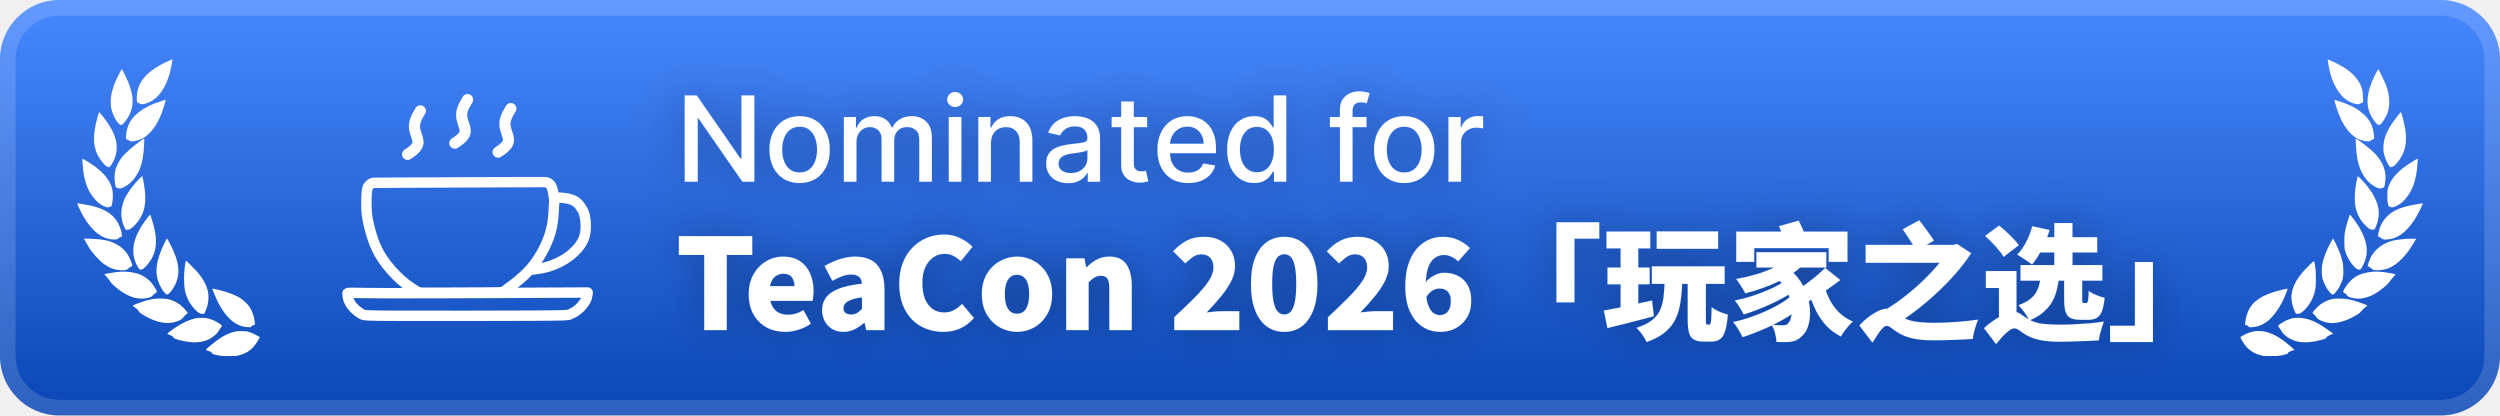
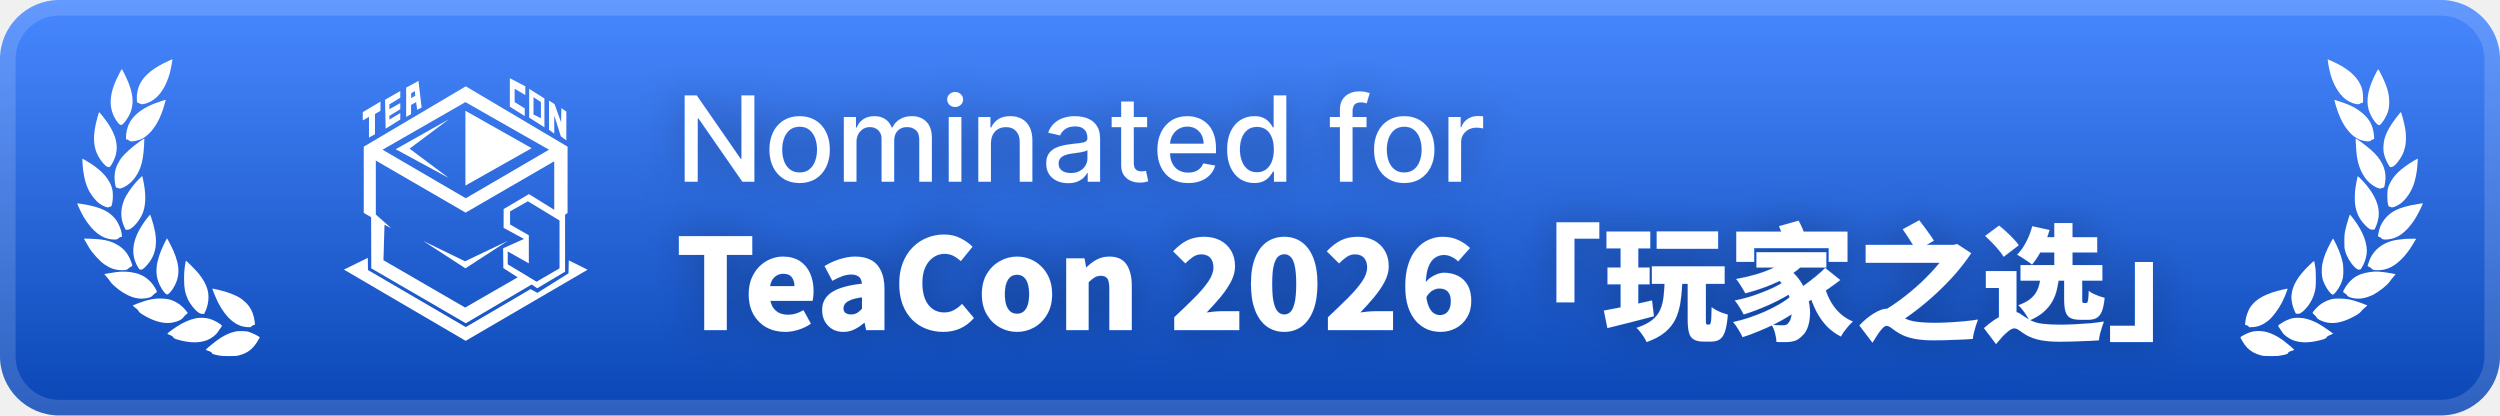
<svg xmlns="http://www.w3.org/2000/svg" width="337" height="56" viewBox="0 0 337 56" fill="none">
  <rect width="337" height="56" rx="8" fill="url(#paint0_linear_18_600)" />
  <rect x="1.05" y="1.05" width="334.9" height="53.9" rx="6.95" stroke="white" stroke-opacity="0.15" stroke-width="2.1" />
  <path d="M22.783 8.183C20.728 9.104 19.471 10.106 18.87 11.3C18.588 11.862 18.43 12.583 18.439 13.252C18.448 13.768 18.473 13.853 18.627 13.87C18.695 13.879 18.797 13.921 18.853 13.968C19.066 14.134 19.624 14.032 20.272 13.704C21.444 13.116 22.399 11.696 22.907 9.786C23.005 9.415 23.252 8.149 23.252 8.013C23.252 7.979 23.184 8.004 22.783 8.183Z" fill="white" />
  <path d="M16.137 9.799C14.73 12.438 14.551 14.348 15.561 16.053C15.809 16.471 16.099 16.812 16.244 16.846C16.401 16.888 16.619 16.722 16.913 16.326C18.226 14.578 18.196 12.805 16.802 10.008C16.614 9.629 16.444 9.317 16.427 9.317C16.41 9.317 16.278 9.535 16.137 9.799Z" fill="white" />
  <path d="M21.768 13.623C20.907 13.9 20.447 14.088 19.884 14.377C18.72 14.979 17.859 15.759 17.433 16.607C17.156 17.157 16.985 17.882 16.985 18.504V18.773L17.139 18.798C17.22 18.815 17.322 18.866 17.36 18.913C17.488 19.058 17.714 19.092 18.136 19.02C18.938 18.879 19.471 18.606 20.067 18.027C20.984 17.14 21.662 15.874 22.148 14.169C22.242 13.832 22.327 13.534 22.335 13.504C22.361 13.435 22.365 13.431 21.768 13.623Z" fill="white" />
  <path d="M13.157 15.742C12.415 18.355 12.522 20.035 13.52 21.497C13.976 22.17 14.389 22.532 14.696 22.532C14.794 22.532 14.845 22.481 15.012 22.221C15.123 22.055 15.289 21.744 15.378 21.535C16.15 19.749 15.681 17.971 13.831 15.648C13.596 15.354 13.387 15.115 13.37 15.115C13.349 15.115 13.251 15.396 13.157 15.742Z" fill="white" />
  <path d="M18.925 19.003C17.77 19.83 16.794 20.712 16.312 21.36C16.03 21.74 15.69 22.418 15.579 22.831C15.4 23.496 15.395 24.272 15.557 25.001C15.621 25.274 15.638 25.303 15.728 25.303C15.788 25.303 15.898 25.333 15.975 25.372C16.107 25.436 16.141 25.436 16.35 25.372C16.956 25.193 17.719 24.609 18.188 23.952C19.07 22.729 19.377 21.467 19.458 18.726C19.458 18.649 19.322 18.721 18.925 19.003Z" fill="white" />
  <path d="M11.12 21.966C11.192 23.351 11.452 24.558 11.887 25.495C12.232 26.237 12.884 27.068 13.426 27.456C13.954 27.836 14.607 28.062 14.705 27.904C14.717 27.878 14.786 27.861 14.854 27.861C15.007 27.861 15.037 27.81 15.135 27.35C15.25 26.817 15.238 25.87 15.114 25.41C14.803 24.255 13.895 23.168 12.399 22.157C12.079 21.944 11.149 21.382 11.115 21.382C11.102 21.382 11.102 21.646 11.12 21.966Z" fill="white" />
  <path d="M18.793 24.076C18.021 24.869 17.531 25.508 16.994 26.412C16.649 26.996 16.393 27.853 16.359 28.552C16.32 29.315 16.465 30.023 16.802 30.692L16.947 30.982L17.199 30.965C17.386 30.952 17.493 30.913 17.629 30.82C18.35 30.325 19.061 29.332 19.343 28.433C19.675 27.375 19.663 25.99 19.3 24.268C19.241 23.969 19.177 23.726 19.164 23.726C19.147 23.726 18.98 23.884 18.793 24.076Z" fill="white" />
  <path d="M10.433 27.495C10.476 27.682 11.06 28.889 11.294 29.272C12.475 31.216 13.737 32.184 15.22 32.282C15.66 32.312 15.886 32.256 15.988 32.103C16.022 32.047 16.133 31.983 16.248 31.954L16.444 31.898L16.414 31.613C16.354 30.943 15.992 30.082 15.536 29.507C14.671 28.424 13.375 27.853 10.941 27.482L10.412 27.405L10.433 27.495Z" fill="white" />
  <path d="M19.88 29.345C17.974 31.787 17.505 33.834 18.422 35.697C18.507 35.867 18.631 36.084 18.695 36.174C18.801 36.319 18.844 36.344 18.972 36.344C19.189 36.344 19.317 36.264 19.68 35.884C21.018 34.482 21.342 32.785 20.715 30.423C20.553 29.826 20.268 28.927 20.234 28.927C20.217 28.927 20.059 29.114 19.88 29.345Z" fill="white" />
  <path d="M22.169 32.772C20.976 35.198 20.788 36.899 21.547 38.455C21.922 39.23 22.361 39.755 22.583 39.695C22.715 39.661 22.996 39.371 23.226 39.034C24.288 37.449 24.322 35.961 23.35 33.744C23.141 33.267 22.544 32.124 22.506 32.124C22.497 32.124 22.348 32.418 22.169 32.772Z" fill="white" />
  <path d="M11.316 32.18C11.316 32.192 11.427 32.393 11.567 32.623C11.704 32.853 11.895 33.181 11.993 33.352C12.399 34.051 13.409 35.168 14.044 35.615C14.786 36.14 15.468 36.383 16.282 36.417C16.9 36.443 17.117 36.396 17.305 36.195C17.373 36.114 17.527 36.012 17.638 35.965C17.748 35.918 17.838 35.85 17.838 35.82C17.838 35.697 17.612 35.078 17.454 34.759C17.049 33.944 16.563 33.429 15.783 32.981C15.071 32.572 14.47 32.384 13.511 32.273C12.94 32.205 11.316 32.133 11.316 32.18Z" fill="white" />
  <path d="M25.025 35.266C24.885 35.965 24.816 36.69 24.812 37.559C24.808 38.783 24.931 39.469 25.302 40.296C25.601 40.965 26.266 41.801 26.769 42.142C26.939 42.261 27.033 42.291 27.246 42.304L27.511 42.321L27.613 42.117C28.103 41.145 28.239 39.942 27.962 39.009C27.749 38.288 27.387 37.64 26.76 36.856C26.483 36.507 25.145 35.151 25.081 35.151C25.064 35.151 25.038 35.202 25.025 35.266Z" fill="white" />
  <path d="M15.621 36.685C15.327 36.728 14.862 36.801 14.581 36.852C14.304 36.899 14.069 36.941 14.057 36.941C14.048 36.941 14.197 37.12 14.389 37.338C14.581 37.555 14.79 37.828 14.854 37.947C14.926 38.08 15.127 38.297 15.391 38.531C17.041 39.994 18.571 40.518 20.033 40.13C20.345 40.049 20.396 40.019 20.609 39.802C20.737 39.67 20.916 39.525 21.005 39.478C21.201 39.376 21.197 39.333 20.946 38.885C20.336 37.807 19.424 37.095 18.307 36.822C17.378 36.592 16.559 36.553 15.621 36.685Z" fill="white" />
  <path d="M28.623 38.919C28.623 39.022 29.203 40.407 29.412 40.808C30.503 42.905 31.842 44.022 33.338 44.095L33.769 44.112L33.901 43.984C33.978 43.911 34.105 43.839 34.186 43.822C34.267 43.809 34.348 43.779 34.357 43.758C34.37 43.741 34.357 43.545 34.331 43.327C34.242 42.581 33.969 41.844 33.594 41.315C33.359 40.983 32.818 40.467 32.46 40.232C31.765 39.772 30.712 39.367 29.433 39.069C28.709 38.902 28.623 38.885 28.623 38.919Z" fill="white" />
  <path d="M20.963 40.266C20.451 40.322 19.978 40.424 19.394 40.612C18.742 40.821 17.906 41.145 17.893 41.191C17.889 41.209 18.051 41.349 18.252 41.498C18.477 41.669 18.639 41.827 18.669 41.903C18.742 42.078 18.857 42.176 19.27 42.432C20.507 43.195 21.739 43.587 22.762 43.536C23.567 43.493 24.467 43.161 24.68 42.824C24.735 42.739 24.897 42.56 25.047 42.428L25.315 42.193L25.136 41.959C24.531 41.157 23.665 40.569 22.779 40.352C22.361 40.249 21.496 40.211 20.963 40.266Z" fill="white" />
  <path d="M26.385 42.905C25.524 43.089 24.659 43.472 23.75 44.078C22.77 44.734 22.408 45.041 22.617 45.041C22.642 45.041 22.8 45.105 22.975 45.186C23.201 45.288 23.303 45.365 23.341 45.45C23.422 45.616 23.614 45.702 24.296 45.876C25.754 46.243 26.884 46.234 27.903 45.855C28.431 45.655 29.079 45.177 29.331 44.798C29.42 44.666 29.595 44.414 29.719 44.235C29.987 43.864 30 43.907 29.497 43.57C29.096 43.302 28.678 43.11 28.218 42.969C27.698 42.816 26.948 42.79 26.385 42.905Z" fill="white" />
  <path d="M31.628 44.717C31.023 44.862 30.567 45.054 29.842 45.476C29.271 45.808 27.677 47.096 27.749 47.168C27.766 47.181 27.945 47.249 28.146 47.322C28.457 47.428 28.521 47.467 28.529 47.547C28.551 47.693 28.798 47.786 29.433 47.906C29.885 47.987 30.107 48.004 30.904 47.999C31.786 47.999 31.867 47.991 32.268 47.884C33.372 47.586 34.046 47.074 34.676 46.064C34.864 45.761 35.017 45.497 35.017 45.48C35.017 45.386 34.118 44.93 33.611 44.764C33.304 44.661 33.159 44.645 32.652 44.632C32.136 44.619 31.995 44.627 31.628 44.717Z" fill="white" />
-   <path d="M54.944 20.808C55.216 20.629 55.488 20.45 55.713 20.256C55.939 20.061 56.118 19.851 56.224 19.647C56.329 19.444 56.361 19.247 56.343 19.036C56.324 18.825 56.256 18.599 56.163 18.324C56.07 18.048 55.953 17.724 55.901 17.421C55.849 17.118 55.864 16.838 55.9 16.63C55.935 16.422 55.992 16.286 56.042 16.154C56.092 16.021 56.133 15.892 56.236 15.69C56.339 15.489 56.502 15.216 56.665 14.943" stroke="white" stroke-width="1.5" stroke-linecap="round" />
-   <path d="M67.14 20.506C67.412 20.327 67.684 20.148 67.909 19.953C68.135 19.759 68.314 19.548 68.419 19.345C68.525 19.142 68.557 18.945 68.538 18.734C68.52 18.523 68.451 18.297 68.359 18.021C68.266 17.746 68.148 17.421 68.097 17.119C68.045 16.816 68.06 16.535 68.095 16.328C68.131 16.119 68.188 15.984 68.238 15.852C68.287 15.719 68.329 15.59 68.432 15.388C68.534 15.187 68.698 14.914 68.861 14.64" stroke="white" stroke-width="1.5" stroke-linecap="round" />
-   <path d="M61.307 19.294C61.579 19.115 61.85 18.936 62.076 18.741C62.301 18.547 62.481 18.336 62.586 18.133C62.692 17.93 62.723 17.733 62.705 17.522C62.687 17.311 62.618 17.085 62.525 16.809C62.432 16.534 62.315 16.209 62.264 15.906C62.212 15.604 62.226 15.323 62.262 15.115C62.298 14.907 62.355 14.772 62.404 14.639C62.454 14.507 62.496 14.377 62.599 14.176C62.701 13.975 62.864 13.701 63.028 13.428" stroke="white" stroke-width="1.5" stroke-linecap="round" />
-   <path d="M78.891 39.432C78.565 39.434 57.682 39.544 52.279 39.523C46.877 39.502 46.839 39.402 46.839 39.554C46.839 39.706 46.877 40.11 47.026 40.497C47.175 40.884 47.435 41.255 47.77 41.585C48.104 41.915 48.498 42.195 48.791 42.356C49.084 42.517 49.268 42.555 53.849 42.57C58.431 42.584 67.409 42.574 71.941 42.55C76.474 42.527 76.561 42.489 76.815 42.375C77.07 42.261 77.493 42.071 77.894 41.743C78.295 41.416 78.675 40.95 78.886 40.594C79.098 40.238 79.128 40.063 79.163 39.836C79.198 39.609 79.206 39.535 79.217 39.431C79.217 39.431 79.217 39.431 78.891 39.432Z" stroke="white" stroke-width="1.4" stroke-linecap="round" stroke-linejoin="round" />
-   <path d="M74.69 26.733C74.603 26.12 74.516 25.507 74.338 25.141C74.16 24.774 73.891 24.656 73.71 24.596C73.528 24.537 73.434 24.536 69.588 24.553C65.742 24.569 58.145 24.603 54.317 24.62C50.489 24.637 50.43 24.639 50.359 24.645C50.288 24.652 50.205 24.663 50.088 24.725C49.971 24.786 49.821 24.897 49.697 25.063C49.574 25.229 49.48 25.443 49.432 25.978C49.384 26.513 49.382 27.365 49.398 27.987C49.413 28.609 49.447 29 49.575 29.651C49.702 30.302 49.924 31.211 50.228 32.121C50.533 33.031 50.921 33.941 51.575 34.914C52.23 35.888 53.152 36.926 54.012 37.696C54.873 38.466 55.672 38.968 56.087 39.219C56.502 39.47 56.534 39.47 58.402 39.464C60.27 39.458 63.974 39.447 65.841 39.435C67.709 39.423 67.741 39.411 68.142 39.125C68.543 38.84 69.314 38.281 70.044 37.665C70.774 37.049 71.462 36.377 72.091 35.53C72.72 34.684 73.29 33.663 73.702 32.706C74.115 31.749 74.366 30.871 74.504 29.89C74.642 28.909 74.666 27.817 74.702 27.251C74.738 26.685 74.785 26.637 75.042 26.627C75.3 26.616 75.766 26.643 76.229 26.715C76.692 26.788 77.151 26.907 77.499 27.116C77.847 27.326 78.085 27.627 78.282 27.909C78.48 28.191 78.638 28.454 78.753 28.843C78.868 29.233 78.941 29.747 78.957 30.259C78.974 30.771 78.935 31.28 78.823 31.733C78.711 32.186 78.527 32.583 78.239 32.995C77.95 33.406 77.559 33.831 77.123 34.208C76.686 34.586 76.205 34.916 75.637 35.221C75.07 35.526 74.415 35.806 73.713 35.996C73.011 36.186 72.261 36.287 71.511 36.387" stroke="white" stroke-width="1.4" stroke-linecap="round" />
+   <path d="M68.727 10.542V14.381L70.733 15.645V14.603L69.374 13.766V11.964L70.813 12.817V11.637L68.727 10.542Z" fill="white" />
+   <path d="M71.333 11.98V15.852L73.388 17.163V13.275L71.333 11.98ZM72.915 15.93L71.919 15.441V13.094L72.915 13.766V15.93Z" fill="white" />
+   <path d="M74.003 13.559V17.494L74.714 18.016V15.567L75.6 18.38L76.343 18.917V15.045L75.678 14.572L75.632 16.467L74.747 14.034L74.003 13.559Z" fill="white" />
+   <path d="M48.902 15.114L51.288 13.692V14.934L50.546 15.367V18.1L49.739 18.542V15.745L48.902 16.236V15.114Z" fill="white" />
+   <path d="M51.905 13.439L53.958 12.27V13.17L52.489 14.07V14.719L53.958 13.897V14.719L52.489 15.619V16.117L53.958 15.241V16.117L51.983 17.342L51.905 13.439Z" fill="white" />
+   <path d="M56.408 10.911L54.749 11.811V15.761L55.413 15.381V14.148L56.093 13.764L56.235 14.805L56.835 14.497L56.408 10.909V10.911ZM55.428 13.233V12.569L55.917 12.269L55.98 12.9L55.427 13.231L55.428 13.233Z" fill="white" />
+   <path d="M57.035 32.473L62.738 36.17L68.442 32.473L62.686 35.223L57.035 32.473Z" fill="white" />
+   <path d="M53.336 20.117L60.51 24.005L55.211 20.039L60.51 16.072L53.336 20.117Z" fill="white" />
+   <path d="M62.738 14.934V25.016L71.666 19.975L62.738 14.934Z" fill="white" />
+   <path d="M62.786 11.637L49.035 19.769V28.702L50.027 29.273L50.047 36.17L62.788 43.575L71.668 38.35L72.421 38.856L76.171 36.623V28.955L76.508 28.702V19.769L62.786 11.637ZM62.738 13.766L74.003 20.181L62.785 26.723L51.566 20.181L62.736 13.766H62.738ZM62.702 41.459L51.689 35.077L51.831 30.305L52.716 30.747L50.661 28.914V21.645L62.764 28.661L74.71 21.741V28.283L71.297 26.166L67.891 28.181L67.885 30.716L70.628 32.209L67.821 33.464L67.85 36.139L69.78 37.383L62.702 41.459ZM75.427 36.17L72.33 37.972L68.442 35.633V33.895L71.286 35.506V31.714L68.758 30.261V28.491L71.16 27.131L75.425 29.722V36.169L75.427 36.17Z" fill="white" />
+   <path d="M49.582 34.759L46.358 36.339L62.771 45.945L79.202 36.361L76.674 35.097L76.632 36.845L72.439 39.478L71.513 38.973L62.786 44.092L49.603 36.403L49.582 34.759Z" fill="white" />
  <g filter="url(#filter0_d_18_600)">
    <path d="M101.688 12.864V24.5H100.074L94.16 15.966H94.052V24.5H92.296V12.864H93.921L99.841 21.409H99.949V12.864H101.688ZM107.789 24.676C106.971 24.676 106.257 24.489 105.647 24.114C105.037 23.739 104.564 23.214 104.226 22.54C103.889 21.866 103.721 21.078 103.721 20.176C103.721 19.271 103.889 18.479 104.226 17.801C104.564 17.123 105.037 16.597 105.647 16.222C106.257 15.847 106.971 15.659 107.789 15.659C108.607 15.659 109.321 15.847 109.931 16.222C110.541 16.597 111.014 17.123 111.351 17.801C111.689 18.479 111.857 19.271 111.857 20.176C111.857 21.078 111.689 21.866 111.351 22.54C111.014 23.214 110.541 23.739 109.931 24.114C109.321 24.489 108.607 24.676 107.789 24.676ZM107.795 23.25C108.325 23.25 108.764 23.11 109.113 22.829C109.461 22.549 109.719 22.176 109.885 21.71C110.056 21.244 110.141 20.731 110.141 20.171C110.141 19.614 110.056 19.102 109.885 18.636C109.719 18.167 109.461 17.79 109.113 17.506C108.764 17.222 108.325 17.079 107.795 17.079C107.26 17.079 106.817 17.222 106.465 17.506C106.117 17.79 105.857 18.167 105.687 18.636C105.52 19.102 105.437 19.614 105.437 20.171C105.437 20.731 105.52 21.244 105.687 21.71C105.857 22.176 106.117 22.549 106.465 22.829C106.817 23.11 107.26 23.25 107.795 23.25ZM113.753 24.5V15.773H115.384V17.193H115.492C115.674 16.712 115.971 16.337 116.384 16.068C116.797 15.796 117.291 15.659 117.867 15.659C118.45 15.659 118.939 15.796 119.333 16.068C119.731 16.341 120.024 16.716 120.214 17.193H120.305C120.513 16.727 120.844 16.356 121.299 16.079C121.753 15.799 122.295 15.659 122.924 15.659C123.715 15.659 124.361 15.907 124.861 16.403C125.365 16.9 125.617 17.648 125.617 18.648V24.5H123.918V18.807C123.918 18.216 123.757 17.788 123.435 17.523C123.113 17.258 122.729 17.125 122.282 17.125C121.729 17.125 121.299 17.296 120.992 17.636C120.685 17.974 120.532 18.407 120.532 18.938V24.5H118.839V18.699C118.839 18.225 118.691 17.845 118.395 17.557C118.1 17.269 117.715 17.125 117.242 17.125C116.92 17.125 116.623 17.21 116.35 17.381C116.081 17.547 115.863 17.78 115.697 18.079C115.534 18.379 115.452 18.725 115.452 19.119V24.5H113.753ZM127.894 24.5V15.773H129.593V24.5H127.894ZM128.752 14.426C128.456 14.426 128.203 14.328 127.991 14.131C127.782 13.93 127.678 13.691 127.678 13.415C127.678 13.134 127.782 12.896 127.991 12.699C128.203 12.498 128.456 12.398 128.752 12.398C129.047 12.398 129.299 12.498 129.508 12.699C129.72 12.896 129.826 13.134 129.826 13.415C129.826 13.691 129.72 13.93 129.508 14.131C129.299 14.328 129.047 14.426 128.752 14.426ZM133.577 19.318V24.5H131.878V15.773H133.509V17.193H133.617C133.818 16.731 134.132 16.36 134.56 16.079C134.992 15.799 135.536 15.659 136.191 15.659C136.786 15.659 137.306 15.784 137.753 16.034C138.2 16.28 138.547 16.648 138.793 17.136C139.039 17.625 139.162 18.229 139.162 18.949V24.5H137.464V19.153C137.464 18.521 137.299 18.026 136.969 17.671C136.64 17.311 136.187 17.131 135.611 17.131C135.217 17.131 134.867 17.216 134.56 17.386C134.257 17.557 134.017 17.807 133.839 18.136C133.664 18.462 133.577 18.856 133.577 19.318ZM143.981 24.693C143.428 24.693 142.928 24.591 142.481 24.386C142.034 24.178 141.679 23.877 141.418 23.483C141.161 23.089 141.032 22.606 141.032 22.034C141.032 21.542 141.126 21.136 141.316 20.818C141.505 20.5 141.761 20.248 142.083 20.062C142.405 19.877 142.765 19.737 143.162 19.642C143.56 19.547 143.965 19.475 144.378 19.426C144.901 19.366 145.325 19.316 145.651 19.278C145.977 19.237 146.214 19.171 146.361 19.079C146.509 18.989 146.583 18.841 146.583 18.636V18.597C146.583 18.1 146.443 17.716 146.162 17.443C145.886 17.171 145.473 17.034 144.924 17.034C144.352 17.034 143.901 17.161 143.572 17.415C143.246 17.665 143.02 17.943 142.895 18.25L141.299 17.886C141.488 17.356 141.765 16.928 142.128 16.602C142.496 16.273 142.918 16.034 143.395 15.886C143.873 15.735 144.375 15.659 144.901 15.659C145.25 15.659 145.619 15.701 146.009 15.784C146.403 15.864 146.77 16.011 147.111 16.227C147.456 16.443 147.738 16.752 147.958 17.153C148.178 17.551 148.287 18.068 148.287 18.704V24.5H146.628V23.307H146.56C146.45 23.526 146.286 23.742 146.066 23.954C145.846 24.167 145.564 24.343 145.219 24.483C144.875 24.623 144.462 24.693 143.981 24.693ZM144.35 23.329C144.82 23.329 145.221 23.237 145.554 23.051C145.892 22.866 146.147 22.623 146.322 22.324C146.5 22.021 146.589 21.697 146.589 21.352V20.227C146.528 20.288 146.411 20.345 146.236 20.398C146.066 20.447 145.871 20.491 145.651 20.528C145.431 20.562 145.217 20.595 145.009 20.625C144.801 20.651 144.626 20.674 144.486 20.693C144.157 20.735 143.856 20.805 143.583 20.903C143.314 21.002 143.098 21.144 142.935 21.329C142.776 21.511 142.697 21.754 142.697 22.057C142.697 22.477 142.852 22.796 143.162 23.011C143.473 23.224 143.869 23.329 144.35 23.329ZM154.624 15.773V17.136H149.857V15.773H154.624ZM151.135 13.682H152.834V21.938C152.834 22.267 152.884 22.515 152.982 22.682C153.081 22.845 153.207 22.956 153.363 23.017C153.522 23.074 153.694 23.102 153.88 23.102C154.016 23.102 154.135 23.093 154.238 23.074C154.34 23.055 154.42 23.04 154.476 23.028L154.783 24.432C154.685 24.47 154.545 24.508 154.363 24.546C154.181 24.587 153.954 24.61 153.681 24.614C153.234 24.621 152.817 24.542 152.431 24.375C152.045 24.208 151.732 23.951 151.493 23.602C151.255 23.254 151.135 22.816 151.135 22.29V13.682ZM160.171 24.676C159.311 24.676 158.571 24.492 157.949 24.125C157.332 23.754 156.855 23.233 156.518 22.562C156.184 21.888 156.018 21.099 156.018 20.193C156.018 19.299 156.184 18.511 156.518 17.829C156.855 17.148 157.324 16.616 157.927 16.233C158.533 15.85 159.241 15.659 160.052 15.659C160.544 15.659 161.021 15.741 161.483 15.903C161.946 16.066 162.36 16.322 162.728 16.671C163.095 17.019 163.385 17.472 163.597 18.028C163.809 18.581 163.915 19.254 163.915 20.046V20.648H156.978V19.375H162.251C162.251 18.928 162.16 18.532 161.978 18.188C161.796 17.839 161.54 17.564 161.211 17.364C160.885 17.163 160.502 17.062 160.063 17.062C159.586 17.062 159.169 17.18 158.813 17.415C158.461 17.646 158.188 17.949 157.995 18.324C157.805 18.695 157.711 19.099 157.711 19.534V20.528C157.711 21.112 157.813 21.608 158.018 22.017C158.226 22.426 158.516 22.739 158.887 22.954C159.258 23.167 159.692 23.273 160.188 23.273C160.51 23.273 160.804 23.227 161.069 23.136C161.334 23.042 161.563 22.901 161.756 22.716C161.949 22.53 162.097 22.301 162.199 22.028L163.807 22.318C163.679 22.792 163.447 23.206 163.114 23.562C162.785 23.915 162.37 24.189 161.87 24.386C161.374 24.579 160.807 24.676 160.171 24.676ZM169.067 24.671C168.363 24.671 167.734 24.491 167.181 24.131C166.632 23.767 166.2 23.25 165.885 22.579C165.575 21.905 165.42 21.097 165.42 20.153C165.42 19.21 165.577 18.403 165.891 17.733C166.209 17.062 166.645 16.549 167.198 16.193C167.751 15.837 168.378 15.659 169.079 15.659C169.62 15.659 170.056 15.75 170.385 15.932C170.719 16.11 170.976 16.318 171.158 16.557C171.344 16.796 171.488 17.006 171.59 17.188H171.692V12.864H173.391V24.5H171.732V23.142H171.59C171.488 23.328 171.34 23.54 171.147 23.778C170.957 24.017 170.696 24.225 170.363 24.403C170.029 24.581 169.598 24.671 169.067 24.671ZM169.442 23.222C169.931 23.222 170.344 23.093 170.681 22.835C171.022 22.574 171.279 22.212 171.454 21.75C171.632 21.288 171.721 20.75 171.721 20.136C171.721 19.53 171.634 19 171.459 18.546C171.285 18.091 171.029 17.737 170.692 17.483C170.355 17.229 169.938 17.102 169.442 17.102C168.931 17.102 168.505 17.235 168.164 17.5C167.823 17.765 167.565 18.127 167.391 18.585C167.221 19.044 167.135 19.561 167.135 20.136C167.135 20.72 167.223 21.244 167.397 21.71C167.571 22.176 167.829 22.546 168.17 22.818C168.514 23.087 168.938 23.222 169.442 23.222ZM184.204 15.773V17.136H179.272V15.773H184.204ZM180.624 24.5V14.761C180.624 14.216 180.743 13.763 180.982 13.403C181.221 13.04 181.537 12.769 181.931 12.591C182.325 12.409 182.753 12.318 183.215 12.318C183.556 12.318 183.848 12.347 184.09 12.403C184.332 12.456 184.512 12.506 184.63 12.551L184.232 13.926C184.152 13.903 184.05 13.877 183.925 13.847C183.8 13.812 183.649 13.796 183.471 13.796C183.058 13.796 182.762 13.898 182.584 14.102C182.41 14.307 182.323 14.602 182.323 14.989V24.5H180.624ZM189.289 24.676C188.471 24.676 187.757 24.489 187.147 24.114C186.537 23.739 186.063 23.214 185.726 22.54C185.389 21.866 185.221 21.078 185.221 20.176C185.221 19.271 185.389 18.479 185.726 17.801C186.063 17.123 186.537 16.597 187.147 16.222C187.757 15.847 188.471 15.659 189.289 15.659C190.107 15.659 190.821 15.847 191.431 16.222C192.041 16.597 192.514 17.123 192.851 17.801C193.188 18.479 193.357 19.271 193.357 20.176C193.357 21.078 193.188 21.866 192.851 22.54C192.514 23.214 192.041 23.739 191.431 24.114C190.821 24.489 190.107 24.676 189.289 24.676ZM189.295 23.25C189.825 23.25 190.264 23.11 190.613 22.829C190.961 22.549 191.219 22.176 191.385 21.71C191.556 21.244 191.641 20.731 191.641 20.171C191.641 19.614 191.556 19.102 191.385 18.636C191.219 18.167 190.961 17.79 190.613 17.506C190.264 17.222 189.825 17.079 189.295 17.079C188.76 17.079 188.317 17.222 187.965 17.506C187.617 17.79 187.357 18.167 187.187 18.636C187.02 19.102 186.937 19.614 186.937 20.171C186.937 20.731 187.02 21.244 187.187 21.71C187.357 22.176 187.617 22.549 187.965 22.829C188.317 23.11 188.76 23.25 189.295 23.25ZM195.253 24.5V15.773H196.895V17.159H196.986C197.145 16.689 197.426 16.32 197.827 16.051C198.233 15.778 198.691 15.642 199.202 15.642C199.308 15.642 199.433 15.646 199.577 15.653C199.725 15.661 199.84 15.671 199.924 15.682V17.307C199.856 17.288 199.734 17.267 199.56 17.244C199.386 17.218 199.212 17.204 199.037 17.204C198.636 17.204 198.278 17.29 197.964 17.46C197.653 17.627 197.407 17.86 197.225 18.159C197.043 18.454 196.952 18.792 196.952 19.171V24.5H195.253Z" fill="white" />
    <path d="M94.928 44.5V34.368H91.511V31.835H101.405V34.368H97.971V44.5H94.928ZM105.858 44.738C104.929 44.738 104.09 44.54 103.342 44.143C102.605 43.735 102.016 43.151 101.574 42.392C101.143 41.633 100.928 40.72 100.928 39.655C100.928 38.873 101.053 38.17 101.302 37.547C101.563 36.924 101.908 36.391 102.339 35.949C102.781 35.507 103.274 35.173 103.818 34.946C104.373 34.708 104.94 34.589 105.518 34.589C106.447 34.589 107.218 34.793 107.83 35.201C108.442 35.609 108.901 36.164 109.207 36.867C109.513 37.57 109.666 38.363 109.666 39.247C109.666 39.519 109.649 39.774 109.615 40.012C109.592 40.25 109.564 40.431 109.53 40.556H103.852C103.943 40.998 104.101 41.355 104.328 41.627C104.555 41.899 104.832 42.103 105.161 42.239C105.49 42.364 105.858 42.426 106.266 42.426C106.617 42.426 106.957 42.375 107.286 42.273C107.615 42.171 107.955 42.018 108.306 41.814L109.309 43.633C108.81 43.984 108.249 44.256 107.626 44.449C107.014 44.642 106.425 44.738 105.858 44.738ZM103.801 38.567H107.099C107.099 38.091 106.98 37.694 106.742 37.377C106.515 37.06 106.124 36.901 105.569 36.901C105.297 36.901 105.036 36.963 104.787 37.088C104.549 37.201 104.339 37.383 104.158 37.632C103.988 37.87 103.869 38.182 103.801 38.567ZM113.698 44.738C113.109 44.738 112.599 44.608 112.168 44.347C111.738 44.075 111.403 43.718 111.165 43.276C110.939 42.823 110.825 42.33 110.825 41.797C110.825 40.777 111.25 39.984 112.1 39.417C112.95 38.839 114.316 38.448 116.197 38.244C116.175 37.983 116.112 37.762 116.01 37.581C115.908 37.388 115.75 37.247 115.534 37.156C115.33 37.054 115.064 37.003 114.735 37.003C114.35 37.003 113.953 37.077 113.545 37.224C113.137 37.371 112.69 37.581 112.202 37.853L111.148 35.864C111.579 35.603 112.015 35.382 112.457 35.201C112.911 35.008 113.375 34.861 113.851 34.759C114.327 34.646 114.815 34.589 115.313 34.589C116.152 34.589 116.86 34.748 117.438 35.065C118.016 35.382 118.458 35.87 118.764 36.527C119.07 37.173 119.223 38 119.223 39.009V44.5H116.758L116.554 43.531H116.469C116.073 43.882 115.642 44.171 115.177 44.398C114.724 44.625 114.231 44.738 113.698 44.738ZM114.735 42.392C115.041 42.392 115.308 42.324 115.534 42.188C115.761 42.052 115.982 41.865 116.197 41.627V40.08C115.574 40.159 115.075 40.273 114.701 40.42C114.339 40.567 114.078 40.737 113.919 40.93C113.772 41.123 113.698 41.332 113.698 41.559C113.698 41.842 113.789 42.052 113.97 42.188C114.163 42.324 114.418 42.392 114.735 42.392ZM127.153 44.738C126.348 44.738 125.589 44.602 124.875 44.33C124.161 44.058 123.526 43.65 122.971 43.106C122.427 42.551 121.996 41.871 121.679 41.066C121.373 40.25 121.22 39.309 121.22 38.244C121.22 37.19 121.379 36.255 121.696 35.439C122.025 34.612 122.467 33.915 123.022 33.348C123.589 32.781 124.235 32.351 124.96 32.056C125.685 31.761 126.45 31.614 127.255 31.614C128.082 31.614 128.819 31.778 129.465 32.107C130.122 32.436 130.666 32.821 131.097 33.263L129.516 35.201C129.199 34.906 128.864 34.668 128.513 34.487C128.162 34.306 127.759 34.215 127.306 34.215C126.762 34.215 126.263 34.374 125.81 34.691C125.357 34.997 124.994 35.445 124.722 36.034C124.461 36.612 124.331 37.315 124.331 38.142C124.331 38.981 124.45 39.7 124.688 40.301C124.937 40.89 125.283 41.344 125.725 41.661C126.167 41.967 126.683 42.12 127.272 42.12C127.782 42.12 128.235 42.007 128.632 41.78C129.04 41.553 129.391 41.281 129.686 40.964L131.284 42.868C130.751 43.491 130.134 43.962 129.431 44.279C128.74 44.585 127.98 44.738 127.153 44.738ZM137.098 44.738C136.282 44.738 135.511 44.54 134.786 44.143C134.06 43.735 133.471 43.151 133.018 42.392C132.576 41.633 132.355 40.72 132.355 39.655C132.355 38.59 132.576 37.683 133.018 36.935C133.471 36.176 134.06 35.598 134.786 35.201C135.511 34.793 136.282 34.589 137.098 34.589C137.71 34.589 138.299 34.702 138.866 34.929C139.432 35.156 139.937 35.49 140.379 35.932C140.821 36.363 141.172 36.89 141.433 37.513C141.693 38.136 141.824 38.85 141.824 39.655C141.824 40.72 141.597 41.633 141.144 42.392C140.702 43.151 140.118 43.735 139.393 44.143C138.679 44.54 137.914 44.738 137.098 44.738ZM137.098 42.29C137.472 42.29 137.778 42.182 138.016 41.967C138.265 41.752 138.446 41.446 138.56 41.049C138.673 40.652 138.73 40.188 138.73 39.655C138.73 39.122 138.673 38.663 138.56 38.278C138.446 37.881 138.265 37.575 138.016 37.36C137.778 37.145 137.472 37.037 137.098 37.037C136.724 37.037 136.412 37.145 136.163 37.36C135.925 37.575 135.743 37.881 135.619 38.278C135.505 38.663 135.449 39.122 135.449 39.655C135.449 40.188 135.505 40.652 135.619 41.049C135.743 41.446 135.925 41.752 136.163 41.967C136.412 42.182 136.724 42.29 137.098 42.29ZM143.723 44.5V34.827H146.188L146.409 36.034H146.46C146.857 35.637 147.304 35.297 147.803 35.014C148.313 34.731 148.897 34.589 149.554 34.589C150.608 34.589 151.373 34.94 151.849 35.643C152.325 36.346 152.563 37.303 152.563 38.516V44.5H149.537V38.89C149.537 38.221 149.446 37.768 149.265 37.53C149.084 37.292 148.8 37.173 148.415 37.173C148.075 37.173 147.786 37.247 147.548 37.394C147.31 37.541 147.044 37.757 146.749 38.04V44.5H143.723ZM158.287 44.5V42.766C159.307 41.814 160.214 40.941 161.007 40.148C161.812 39.343 162.441 38.607 162.894 37.938C163.348 37.269 163.574 36.646 163.574 36.068C163.574 35.671 163.506 35.343 163.37 35.082C163.246 34.821 163.059 34.623 162.809 34.487C162.56 34.351 162.265 34.283 161.925 34.283C161.495 34.283 161.104 34.413 160.752 34.674C160.412 34.923 160.089 35.201 159.783 35.507L158.134 33.875C158.758 33.218 159.387 32.73 160.021 32.413C160.667 32.084 161.438 31.92 162.333 31.92C163.149 31.92 163.869 32.084 164.492 32.413C165.116 32.742 165.603 33.206 165.954 33.807C166.306 34.396 166.481 35.093 166.481 35.898C166.481 36.578 166.294 37.275 165.92 37.989C165.546 38.692 165.065 39.394 164.475 40.097C163.897 40.788 163.291 41.463 162.656 42.12C162.974 42.075 163.325 42.035 163.71 42.001C164.107 41.967 164.447 41.95 164.73 41.95H167.059V44.5H158.287ZM173.118 44.738C172.222 44.738 171.435 44.494 170.755 44.007C170.086 43.508 169.565 42.783 169.191 41.831C168.817 40.868 168.63 39.683 168.63 38.278C168.63 36.873 168.817 35.7 169.191 34.759C169.565 33.818 170.086 33.11 170.755 32.634C171.435 32.158 172.222 31.92 173.118 31.92C174.013 31.92 174.795 32.158 175.464 32.634C176.132 33.11 176.654 33.818 177.028 34.759C177.402 35.7 177.589 36.873 177.589 38.278C177.589 39.683 177.402 40.868 177.028 41.831C176.654 42.783 176.132 43.508 175.464 44.007C174.795 44.494 174.013 44.738 173.118 44.738ZM173.118 42.392C173.424 42.392 173.696 42.284 173.934 42.069C174.183 41.842 174.376 41.434 174.512 40.845C174.659 40.244 174.733 39.389 174.733 38.278C174.733 37.167 174.659 36.323 174.512 35.745C174.376 35.167 174.183 34.776 173.934 34.572C173.696 34.368 173.424 34.266 173.118 34.266C172.823 34.266 172.551 34.368 172.302 34.572C172.052 34.776 171.854 35.167 171.707 35.745C171.559 36.323 171.486 37.167 171.486 38.278C171.486 39.389 171.559 40.244 171.707 40.845C171.854 41.434 172.052 41.842 172.302 42.069C172.551 42.284 172.823 42.392 173.118 42.392ZM179.006 44.5V42.766C180.026 41.814 180.933 40.941 181.726 40.148C182.531 39.343 183.16 38.607 183.613 37.938C184.066 37.269 184.293 36.646 184.293 36.068C184.293 35.671 184.225 35.343 184.089 35.082C183.964 34.821 183.777 34.623 183.528 34.487C183.279 34.351 182.984 34.283 182.644 34.283C182.213 34.283 181.822 34.413 181.471 34.674C181.131 34.923 180.808 35.201 180.502 35.507L178.853 33.875C179.476 33.218 180.105 32.73 180.74 32.413C181.386 32.084 182.157 31.92 183.052 31.92C183.868 31.92 184.588 32.084 185.211 32.413C185.834 32.742 186.322 33.206 186.673 33.807C187.024 34.396 187.2 35.093 187.2 35.898C187.2 36.578 187.013 37.275 186.639 37.989C186.265 38.692 185.783 39.394 185.194 40.097C184.616 40.788 184.01 41.463 183.375 42.12C183.692 42.075 184.044 42.035 184.429 42.001C184.826 41.967 185.166 41.95 185.449 41.95H187.778V44.5H179.006ZM194.159 44.738C193.559 44.738 192.975 44.625 192.408 44.398C191.853 44.16 191.349 43.797 190.895 43.31C190.453 42.811 190.096 42.177 189.824 41.406C189.564 40.624 189.433 39.683 189.433 38.584C189.433 37.439 189.569 36.453 189.841 35.626C190.113 34.787 190.487 34.096 190.963 33.552C191.439 32.997 191.978 32.589 192.578 32.328C193.179 32.056 193.802 31.92 194.448 31.92C195.287 31.92 196.012 32.073 196.624 32.379C197.248 32.685 197.758 33.036 198.154 33.433L196.556 35.235C196.352 35.008 196.075 34.81 195.723 34.64C195.372 34.459 195.015 34.368 194.652 34.368C194.199 34.368 193.785 34.498 193.411 34.759C193.037 35.02 192.737 35.456 192.51 36.068C192.295 36.68 192.187 37.519 192.187 38.584C192.187 39.604 192.278 40.397 192.459 40.964C192.652 41.531 192.89 41.927 193.173 42.154C193.468 42.369 193.768 42.477 194.074 42.477C194.346 42.477 194.596 42.415 194.822 42.29C195.049 42.154 195.23 41.95 195.366 41.678C195.502 41.395 195.57 41.026 195.57 40.573C195.57 40.142 195.497 39.808 195.349 39.57C195.213 39.321 195.026 39.145 194.788 39.043C194.562 38.941 194.307 38.89 194.023 38.89C193.717 38.89 193.4 38.986 193.071 39.179C192.754 39.36 192.465 39.689 192.204 40.165L192.068 38.21C192.284 37.904 192.539 37.643 192.833 37.428C193.139 37.213 193.451 37.048 193.768 36.935C194.086 36.822 194.369 36.765 194.618 36.765C195.321 36.765 195.95 36.901 196.505 37.173C197.072 37.445 197.514 37.864 197.831 38.431C198.16 38.986 198.324 39.7 198.324 40.573C198.324 41.434 198.132 42.177 197.746 42.8C197.372 43.423 196.868 43.905 196.233 44.245C195.61 44.574 194.919 44.738 194.159 44.738ZM209.806 29.965H215.586V32.175H212.237V40.76H209.806V29.965ZM216.555 31.206H222.454V33.484H216.555V31.206ZM216.691 36.068H222.369V38.329H216.691V36.068ZM216.198 41.865C216.753 41.763 217.382 41.644 218.085 41.508C218.799 41.361 219.547 41.202 220.329 41.032C221.122 40.851 221.91 40.675 222.692 40.505L222.947 42.63C221.87 42.913 220.782 43.197 219.683 43.48C218.583 43.752 217.58 44.001 216.674 44.228L216.198 41.865ZM223.321 31.189H231.6V33.535H223.321V31.189ZM222.675 35.898H232.484V38.261H222.675V35.898ZM224.409 37.615H226.789C226.755 38.68 226.675 39.655 226.551 40.539C226.437 41.412 226.222 42.199 225.905 42.902C225.587 43.605 225.111 44.222 224.477 44.755C223.853 45.288 223.015 45.741 221.961 46.115C221.881 45.922 221.762 45.701 221.604 45.452C221.456 45.214 221.292 44.982 221.111 44.755C220.941 44.528 220.771 44.341 220.601 44.194C221.496 43.899 222.193 43.554 222.692 43.157C223.202 42.76 223.57 42.296 223.797 41.763C224.035 41.23 224.188 40.624 224.256 39.944C224.335 39.253 224.386 38.476 224.409 37.615ZM227.503 37.564H229.951V43.072C229.951 43.378 229.962 43.571 229.985 43.65C230.007 43.718 230.058 43.752 230.138 43.752C230.16 43.752 230.189 43.752 230.223 43.752C230.257 43.752 230.291 43.752 230.325 43.752C230.37 43.752 230.398 43.752 230.41 43.752C230.489 43.752 230.546 43.701 230.58 43.599C230.625 43.486 230.659 43.259 230.682 42.919C230.704 42.579 230.721 42.075 230.733 41.406C230.891 41.542 231.101 41.678 231.362 41.814C231.622 41.95 231.889 42.069 232.161 42.171C232.444 42.273 232.693 42.352 232.909 42.409C232.841 43.338 232.722 44.069 232.552 44.602C232.393 45.135 232.161 45.509 231.855 45.724C231.549 45.939 231.158 46.047 230.682 46.047C230.602 46.047 230.517 46.047 230.427 46.047C230.347 46.047 230.262 46.047 230.172 46.047C230.081 46.047 229.996 46.047 229.917 46.047C229.837 46.047 229.758 46.047 229.679 46.047C229.089 46.047 228.636 45.951 228.319 45.758C228.001 45.577 227.786 45.265 227.673 44.823C227.559 44.392 227.503 43.814 227.503 43.089V37.564ZM218.459 32.107H220.839V42.086L218.459 42.426V32.107ZM234.048 31.223H249.042V35.303H246.509V33.45H236.462V35.303H234.048V31.223ZM236.768 33.994H246.186V36.068H236.768V33.994ZM239.267 37.309L241.171 36.289C241.851 36.822 242.4 37.428 242.82 38.108C243.239 38.788 243.539 39.485 243.721 40.199C243.913 40.913 244.004 41.604 243.993 42.273C243.981 42.93 243.885 43.52 243.704 44.041C243.534 44.551 243.296 44.942 242.99 45.214C242.672 45.554 242.349 45.786 242.021 45.911C241.692 46.036 241.29 46.104 240.814 46.115C240.621 46.126 240.406 46.126 240.168 46.115C239.941 46.115 239.709 46.109 239.471 46.098C239.459 45.758 239.397 45.367 239.284 44.925C239.182 44.494 239.017 44.109 238.791 43.769C239.097 43.803 239.374 43.826 239.624 43.837C239.884 43.848 240.122 43.854 240.338 43.854C240.53 43.854 240.689 43.826 240.814 43.769C240.95 43.712 241.069 43.593 241.171 43.412C241.295 43.265 241.392 43.027 241.46 42.698C241.539 42.369 241.562 41.99 241.528 41.559C241.505 41.117 241.414 40.647 241.256 40.148C241.108 39.649 240.87 39.156 240.542 38.669C240.224 38.182 239.799 37.728 239.267 37.309ZM241.137 34.725L243.177 35.575C242.565 36.21 241.828 36.782 240.967 37.292C240.105 37.791 239.182 38.227 238.196 38.601C237.221 38.975 236.246 39.287 235.272 39.536C235.192 39.377 235.079 39.179 234.932 38.941C234.784 38.692 234.631 38.448 234.473 38.21C234.314 37.961 234.167 37.762 234.031 37.615C234.96 37.445 235.878 37.23 236.785 36.969C237.691 36.697 238.524 36.374 239.284 36C240.043 35.615 240.661 35.19 241.137 34.725ZM240.338 38.057L241.885 39.213C241.465 39.508 240.978 39.808 240.423 40.114C239.879 40.42 239.295 40.715 238.672 40.998C238.048 41.281 237.425 41.542 236.802 41.78C236.19 42.018 235.606 42.222 235.051 42.392C234.915 42.12 234.733 41.803 234.507 41.44C234.291 41.066 234.07 40.754 233.844 40.505C234.388 40.403 234.96 40.267 235.561 40.097C236.173 39.916 236.773 39.712 237.363 39.485C237.963 39.258 238.519 39.026 239.029 38.788C239.55 38.539 239.986 38.295 240.338 38.057ZM241.375 39.961L243.058 41.236C242.57 41.655 242.004 42.069 241.358 42.477C240.712 42.885 240.02 43.276 239.284 43.65C238.558 44.013 237.816 44.347 237.057 44.653C236.309 44.97 235.589 45.237 234.898 45.452C234.762 45.146 234.575 44.8 234.337 44.415C234.099 44.018 233.861 43.684 233.623 43.412C234.314 43.265 235.022 43.072 235.748 42.834C236.484 42.585 237.204 42.307 237.907 42.001C238.609 41.684 239.261 41.355 239.862 41.015C240.462 40.664 240.967 40.312 241.375 39.961ZM246.084 39.06C246.288 39.683 246.554 40.273 246.883 40.828C247.223 41.383 247.631 41.876 248.107 42.307C248.594 42.738 249.149 43.083 249.773 43.344C249.591 43.491 249.399 43.684 249.195 43.922C248.991 44.16 248.792 44.404 248.6 44.653C248.418 44.914 248.271 45.152 248.158 45.367C247.421 44.993 246.781 44.523 246.237 43.956C245.704 43.389 245.245 42.738 244.86 42.001C244.474 41.253 244.151 40.437 243.891 39.553L246.084 39.06ZM246.033 36.119L248.073 37.751C247.551 38.148 246.996 38.55 246.407 38.958C245.829 39.355 245.256 39.734 244.69 40.097C244.123 40.448 243.59 40.754 243.092 41.015L241.494 39.587C241.981 39.304 242.497 38.969 243.041 38.584C243.596 38.187 244.134 37.779 244.656 37.36C245.188 36.929 245.647 36.516 246.033 36.119ZM239.811 30.492L242.446 29.744C242.627 30.061 242.803 30.418 242.973 30.815C243.143 31.212 243.256 31.557 243.313 31.852L240.525 32.685C240.479 32.39 240.389 32.039 240.253 31.631C240.117 31.212 239.969 30.832 239.811 30.492ZM251.49 33.008H263.747V35.422H251.49V33.008ZM262.778 33.008H263.339L263.815 32.889L265.719 34.13C265.107 35.048 264.404 35.966 263.611 36.884C262.817 37.791 261.962 38.669 261.044 39.519C260.137 40.358 259.202 41.145 258.239 41.882C257.275 42.619 256.312 43.276 255.349 43.854C255.156 43.582 254.89 43.276 254.55 42.936C254.221 42.585 253.909 42.296 253.615 42.069C254.521 41.559 255.428 40.964 256.335 40.284C257.253 39.593 258.125 38.862 258.953 38.091C259.78 37.309 260.522 36.533 261.18 35.762C261.837 34.98 262.37 34.249 262.778 33.569V33.008ZM256.488 30.9L258.715 29.693C258.93 29.965 259.162 30.271 259.412 30.611C259.661 30.94 259.899 31.268 260.126 31.597C260.364 31.914 260.551 32.198 260.687 32.447L258.307 33.807C258.193 33.546 258.029 33.252 257.814 32.923C257.61 32.583 257.389 32.237 257.151 31.886C256.913 31.523 256.692 31.195 256.488 30.9ZM254.38 41.61C254.663 41.61 254.941 41.718 255.213 41.933C255.496 42.148 255.87 42.398 256.335 42.681C256.879 43.032 257.519 43.259 258.256 43.361C259.004 43.463 259.842 43.514 260.772 43.514C261.304 43.514 261.922 43.497 262.625 43.463C263.339 43.429 264.047 43.378 264.75 43.31C265.464 43.242 266.093 43.163 266.637 43.072C266.557 43.287 266.461 43.559 266.348 43.888C266.246 44.217 266.155 44.54 266.076 44.857C265.996 45.186 265.951 45.463 265.94 45.69C265.645 45.713 265.282 45.735 264.852 45.758C264.432 45.781 263.979 45.798 263.492 45.809C263.016 45.832 262.534 45.849 262.047 45.86C261.559 45.871 261.1 45.877 260.67 45.877C259.604 45.877 258.715 45.803 258.001 45.656C257.287 45.52 256.629 45.282 256.029 44.942C255.643 44.715 255.309 44.489 255.026 44.262C254.742 44.035 254.504 43.922 254.312 43.922C254.142 43.922 253.949 44.041 253.734 44.279C253.518 44.506 253.297 44.795 253.071 45.146C252.844 45.497 252.623 45.849 252.408 46.2L250.64 43.871C251.274 43.191 251.932 42.647 252.612 42.239C253.292 41.82 253.881 41.61 254.38 41.61ZM272.366 35.728H283.399V37.836H272.366V35.728ZM274.423 31.971H282.702V34.028H274.423V31.971ZM276.922 30.067H279.37V36.493H276.922V30.067ZM273.947 30.492L276.276 31.002C276.026 31.897 275.686 32.759 275.256 33.586C274.836 34.413 274.389 35.105 273.913 35.66C273.765 35.524 273.567 35.377 273.318 35.218C273.068 35.048 272.819 34.884 272.57 34.725C272.32 34.555 272.099 34.425 271.907 34.334C272.371 33.881 272.779 33.308 273.131 32.617C273.493 31.926 273.765 31.217 273.947 30.492ZM278.248 37.02H280.679V40.284C280.679 40.533 280.69 40.692 280.713 40.76C280.735 40.817 280.798 40.845 280.9 40.845C280.922 40.845 280.945 40.845 280.968 40.845C281.002 40.845 281.036 40.845 281.07 40.845C281.104 40.845 281.132 40.845 281.155 40.845C281.189 40.845 281.217 40.845 281.24 40.845C281.308 40.845 281.359 40.811 281.393 40.743C281.438 40.664 281.472 40.511 281.495 40.284C281.529 40.046 281.551 39.689 281.563 39.213C281.71 39.338 281.908 39.462 282.158 39.587C282.418 39.712 282.685 39.825 282.957 39.927C283.24 40.018 283.489 40.091 283.705 40.148C283.625 40.93 283.501 41.536 283.331 41.967C283.161 42.386 282.928 42.681 282.634 42.851C282.339 43.021 281.965 43.106 281.512 43.106C281.421 43.106 281.33 43.106 281.24 43.106C281.149 43.106 281.058 43.106 280.968 43.106C280.877 43.106 280.786 43.106 280.696 43.106C280.616 43.106 280.531 43.106 280.441 43.106C279.829 43.106 279.364 43.015 279.047 42.834C278.741 42.653 278.531 42.358 278.418 41.95C278.304 41.542 278.248 40.992 278.248 40.301V37.02ZM275.137 36.901H277.619C277.551 37.57 277.449 38.21 277.313 38.822C277.188 39.434 276.984 40.006 276.701 40.539C276.417 41.072 276.021 41.565 275.511 42.018C275.012 42.471 274.36 42.868 273.556 43.208C273.465 42.993 273.335 42.76 273.165 42.511C273.006 42.25 272.83 42.001 272.638 41.763C272.445 41.514 272.258 41.31 272.077 41.151C272.723 40.913 273.238 40.647 273.624 40.352C274.009 40.046 274.304 39.712 274.508 39.349C274.712 38.986 274.853 38.601 274.933 38.193C275.023 37.774 275.091 37.343 275.137 36.901ZM267.589 31.801L269.476 30.407C269.793 30.656 270.122 30.94 270.462 31.257C270.802 31.563 271.119 31.875 271.414 32.192C271.708 32.498 271.946 32.787 272.128 33.059L270.088 34.623C269.94 34.351 269.725 34.051 269.442 33.722C269.17 33.382 268.869 33.048 268.541 32.719C268.212 32.379 267.895 32.073 267.589 31.801ZM271.822 36.544V42.953H269.459V38.822H267.691V36.544H271.822ZM271.584 42.052C271.856 42.052 272.122 42.148 272.383 42.341C272.655 42.534 273.006 42.76 273.437 43.021C273.969 43.35 274.598 43.559 275.324 43.65C276.06 43.729 276.865 43.769 277.738 43.769C278.259 43.769 278.871 43.752 279.574 43.718C280.288 43.684 281.002 43.639 281.716 43.582C282.43 43.514 283.059 43.435 283.603 43.344C283.523 43.559 283.433 43.826 283.331 44.143C283.229 44.46 283.138 44.772 283.059 45.078C282.991 45.395 282.951 45.662 282.94 45.877C282.634 45.9 282.265 45.922 281.835 45.945C281.415 45.968 280.962 45.985 280.475 45.996C279.987 46.019 279.5 46.036 279.013 46.047C278.537 46.058 278.089 46.064 277.67 46.064C276.65 46.064 275.788 45.996 275.086 45.86C274.383 45.724 273.743 45.497 273.165 45.18C272.813 44.965 272.502 44.755 272.23 44.551C271.958 44.358 271.725 44.262 271.533 44.262C271.329 44.262 271.091 44.364 270.819 44.568C270.547 44.772 270.258 45.033 269.952 45.35C269.657 45.679 269.362 46.024 269.068 46.387L267.436 44.228C267.889 43.82 268.359 43.452 268.847 43.123C269.345 42.794 269.827 42.534 270.292 42.341C270.768 42.148 271.198 42.052 271.584 42.052ZM290.216 46.115H284.436V43.905H287.785V35.32H290.216V46.115Z" fill="white" />
  </g>
  <path d="M313.861 8.669C314.134 10.229 314.522 11.299 315.187 12.288C315.634 12.957 316.129 13.418 316.713 13.708C317.369 14.04 317.919 14.138 318.137 13.968C318.196 13.921 318.29 13.882 318.35 13.882C318.546 13.882 318.563 13.81 318.537 13.085C318.516 12.326 318.439 11.969 318.192 11.427C317.608 10.174 316.393 9.164 314.339 8.239C314.049 8.107 313.797 8 313.78 8C313.763 8 313.797 8.303 313.861 8.669Z" fill="white" />
  <path d="M320.327 9.756C319.249 11.785 318.904 13.456 319.296 14.794C319.564 15.724 320.344 16.866 320.703 16.866C320.903 16.866 321.355 16.269 321.687 15.566C321.977 14.957 322.062 14.543 322.067 13.755C322.067 12.902 321.93 12.25 321.551 11.274C321.376 10.818 320.694 9.428 320.617 9.364C320.575 9.33 320.506 9.424 320.327 9.756Z" fill="white" />
  <path d="M314.671 13.486C314.671 13.503 314.756 13.827 314.863 14.202C315.596 16.781 316.922 18.546 318.405 18.929C319.091 19.104 319.467 19.1 319.624 18.916C319.663 18.87 319.765 18.818 319.85 18.801C319.935 18.789 320.016 18.746 320.029 18.712C320.042 18.682 320.029 18.448 320.004 18.192C319.859 16.789 319.322 15.882 318.115 14.986C317.297 14.377 316.466 14.006 314.769 13.482C314.714 13.465 314.671 13.465 314.671 13.486Z" fill="white" />
  <path d="M323.175 15.651C322.216 16.87 321.683 17.812 321.423 18.763C321.291 19.236 321.24 20.127 321.316 20.541C321.427 21.133 321.704 21.815 322.037 22.318C322.182 22.54 322.19 22.544 322.352 22.523C322.591 22.488 322.813 22.326 323.119 21.96C323.708 21.252 324.044 20.575 324.228 19.722C324.347 19.185 324.351 18.154 324.245 17.484C324.108 16.64 323.712 15.118 323.627 15.118C323.605 15.118 323.405 15.357 323.175 15.651Z" fill="white" />
  <path d="M317.544 18.899C317.557 19.015 317.578 19.381 317.591 19.722C317.668 21.564 318.017 22.804 318.767 23.904C319.232 24.581 320.004 25.191 320.634 25.374C320.843 25.438 320.877 25.438 321.01 25.374C321.086 25.336 321.197 25.306 321.253 25.306C321.312 25.306 321.368 25.272 321.385 25.229C321.457 25.038 321.542 24.517 321.564 24.113C321.636 22.71 320.993 21.419 319.624 20.221C318.878 19.569 317.706 18.699 317.578 18.699C317.54 18.699 317.531 18.755 317.544 18.899Z" fill="white" />
  <path d="M325.404 21.657C323.665 22.697 322.676 23.631 322.148 24.731C321.849 25.361 321.811 25.553 321.815 26.436C321.82 27.045 321.837 27.267 321.9 27.523C321.977 27.825 321.99 27.842 322.109 27.855C322.182 27.864 322.254 27.889 322.28 27.91C322.425 28.051 323.03 27.838 323.559 27.463C324.279 26.947 324.995 25.924 325.362 24.88C325.609 24.164 325.809 23.145 325.86 22.322C325.873 22.101 325.895 21.798 325.907 21.649C325.916 21.504 325.912 21.384 325.895 21.384C325.877 21.384 325.656 21.508 325.404 21.657Z" fill="white" />
  <path d="M317.808 23.776C317.761 23.916 317.57 24.939 317.501 25.413C317.403 26.095 317.403 27.237 317.497 27.761C317.685 28.801 318.115 29.645 318.827 30.357C319.321 30.856 319.483 30.954 319.803 30.954H320.063L320.178 30.741C320.379 30.378 320.587 29.667 320.643 29.159C320.783 27.864 320.229 26.453 318.976 24.931C318.486 24.338 317.838 23.691 317.808 23.776Z" fill="white" />
  <path d="M325.933 27.501C324.603 27.714 323.58 28.004 322.911 28.349C321.956 28.844 321.257 29.599 320.86 30.553C320.72 30.89 320.528 31.742 320.566 31.849C320.579 31.879 320.669 31.93 320.758 31.956C320.856 31.981 320.958 32.045 320.997 32.101C321.099 32.258 321.321 32.314 321.764 32.284C323.158 32.19 324.275 31.397 325.443 29.671C325.877 29.023 326.696 27.386 326.576 27.399C326.559 27.403 326.27 27.446 325.933 27.501Z" fill="white" />
  <path d="M316.747 28.955C316.7 29.04 316.376 30.089 316.278 30.485C316.039 31.427 316.014 31.632 316.018 32.552C316.018 33.362 316.027 33.456 316.133 33.844C316.329 34.569 316.794 35.379 317.348 35.945C317.646 36.252 317.804 36.346 318.017 36.346C318.175 36.346 318.2 36.329 318.333 36.129C318.686 35.587 318.938 34.888 319.023 34.219C319.181 32.923 318.571 31.265 317.31 29.59C316.883 29.019 316.781 28.904 316.747 28.955Z" fill="white" />
  <path d="M314.155 32.731C313.571 33.814 313.235 34.692 313.051 35.583C312.928 36.167 312.949 37.126 313.09 37.625C313.341 38.511 314.143 39.714 314.475 39.714C314.59 39.714 314.965 39.3 315.221 38.882C315.49 38.456 315.711 37.932 315.814 37.489C315.92 37.02 315.907 35.903 315.792 35.366C315.681 34.876 315.481 34.236 315.281 33.746C315.114 33.337 314.62 32.314 314.535 32.199C314.484 32.135 314.441 32.194 314.155 32.731Z" fill="white" />
  <path d="M324.304 32.199C323.746 32.233 322.932 32.344 322.544 32.442C321.129 32.804 320.025 33.682 319.488 34.876C319.385 35.106 319.147 35.792 319.147 35.86C319.147 35.869 319.249 35.924 319.373 35.98C319.492 36.035 319.637 36.137 319.688 36.206C319.82 36.393 320.097 36.448 320.72 36.419C321.815 36.367 322.732 35.916 323.712 34.944C324.283 34.373 324.773 33.737 325.242 32.949C325.464 32.582 325.664 32.254 325.681 32.224C325.707 32.182 325.596 32.169 325.127 32.177C324.803 32.182 324.432 32.19 324.304 32.199Z" fill="white" />
  <path d="M311.325 35.715C309.731 37.258 309.002 38.495 308.891 39.833C308.84 40.451 309.023 41.342 309.334 41.973L309.492 42.292H309.748C309.97 42.292 310.033 42.271 310.217 42.143C310.912 41.666 311.623 40.651 311.913 39.735C312.148 38.98 312.178 38.75 312.178 37.582C312.178 36.653 312.16 36.401 312.075 35.856C312.02 35.502 311.96 35.2 311.943 35.182C311.926 35.161 311.645 35.4 311.325 35.715Z" fill="white" />
  <path d="M319.479 36.67C318.264 36.858 317.582 37.156 316.917 37.791C316.568 38.124 316.325 38.435 316.061 38.887C315.788 39.36 315.788 39.351 316.078 39.535C316.218 39.62 316.346 39.726 316.359 39.765C316.466 40.101 317.506 40.34 318.358 40.229C318.831 40.165 319.535 39.935 319.957 39.705C320.788 39.253 321.824 38.413 322.143 37.94C322.25 37.778 322.476 37.497 322.642 37.309C322.808 37.126 322.936 36.968 322.928 36.96C322.919 36.951 322.642 36.896 322.318 36.836C320.933 36.593 320.221 36.551 319.479 36.67Z" fill="white" />
  <path d="M307.745 39.027C305.468 39.552 304.126 40.263 303.375 41.355C303.013 41.883 302.715 42.761 302.664 43.448L302.638 43.793L302.787 43.823C302.872 43.836 303 43.908 303.077 43.98L303.213 44.117L303.648 44.096C304.369 44.061 305.059 43.78 305.728 43.252C306.312 42.791 307.097 41.76 307.608 40.779C307.825 40.37 308.277 39.279 308.346 39.014C308.38 38.878 308.397 38.878 307.745 39.027Z" fill="white" />
  <path d="M314.607 40.272C313.878 40.374 313.051 40.771 312.476 41.303C312.156 41.593 311.73 42.096 311.73 42.177C311.73 42.203 311.845 42.322 311.986 42.446C312.126 42.569 312.254 42.714 312.267 42.77C312.318 42.966 312.774 43.226 313.38 43.405C314.42 43.708 315.634 43.516 316.981 42.834C317.757 42.442 318.128 42.194 318.277 41.968C318.345 41.866 318.571 41.649 318.776 41.483C319.028 41.282 319.13 41.176 319.091 41.154C319.062 41.137 318.729 41.009 318.354 40.869C317.578 40.583 316.994 40.413 316.466 40.327C315.984 40.251 314.982 40.221 314.607 40.272Z" fill="white" />
  <path d="M309.07 42.893C308.682 42.979 308.286 43.132 307.894 43.341C307.514 43.546 307.088 43.852 307.084 43.916C307.084 43.942 307.195 44.117 307.331 44.309C307.463 44.5 307.621 44.735 307.681 44.833C307.872 45.148 308.512 45.621 309.036 45.835C310.029 46.235 311.21 46.248 312.689 45.877C313.371 45.703 313.563 45.617 313.644 45.451C313.682 45.366 313.78 45.297 313.985 45.208C314.138 45.14 314.322 45.059 314.39 45.029L314.513 44.974L314.062 44.645C312.727 43.673 311.909 43.239 310.877 42.97C310.349 42.83 309.505 42.795 309.07 42.893Z" fill="white" />
  <path d="M303.695 44.688C303.533 44.722 303.252 44.807 303.077 44.876C302.761 44.995 302.122 45.336 302.024 45.438C301.947 45.515 302.574 46.521 302.906 46.862C303.38 47.348 303.972 47.685 304.718 47.885C305.119 47.992 305.2 48 306.082 48C306.875 48 307.101 47.987 307.553 47.902C308.171 47.791 308.448 47.685 308.448 47.565C308.448 47.471 308.593 47.391 308.981 47.275C309.121 47.233 309.249 47.186 309.27 47.173C309.305 47.143 308.422 46.372 307.902 45.98C306.964 45.281 306.061 44.846 305.208 44.684C304.773 44.599 304.091 44.603 303.695 44.688Z" fill="white" />
  <defs>
    <filter id="filter0_d_18_600" x="85.418" y="3.9" width="214.2" height="48.2" filterUnits="userSpaceOnUse" color-interpolation-filters="sRGB">
      <feFlood flood-opacity="0" result="BackgroundImageFix" />
      <feColorMatrix in="SourceAlpha" type="matrix" values="0 0 0 0 0 0 0 0 0 0 0 0 0 0 0 0 0 0 127 0" result="hardAlpha" />
      <feOffset />
      <feGaussianBlur stdDeviation="2.8" />
      <feComposite in2="hardAlpha" operator="out" />
      <feColorMatrix type="matrix" values="0 0 0 0 0 0 0 0 0 0 0 0 0 0 0 0 0 0 0.25 0" />
      <feBlend mode="normal" in2="BackgroundImageFix" result="effect1_dropShadow_18_600" />
      <feBlend mode="normal" in="SourceGraphic" in2="effect1_dropShadow_18_600" result="shape" />
    </filter>
    <linearGradient id="paint0_linear_18_600" x1="168.5" y1="0" x2="168.5" y2="56" gradientUnits="userSpaceOnUse">
      <stop stop-color="#4888FF" />
      <stop offset="1" stop-color="#0A46B4" />
    </linearGradient>
  </defs>
</svg>
